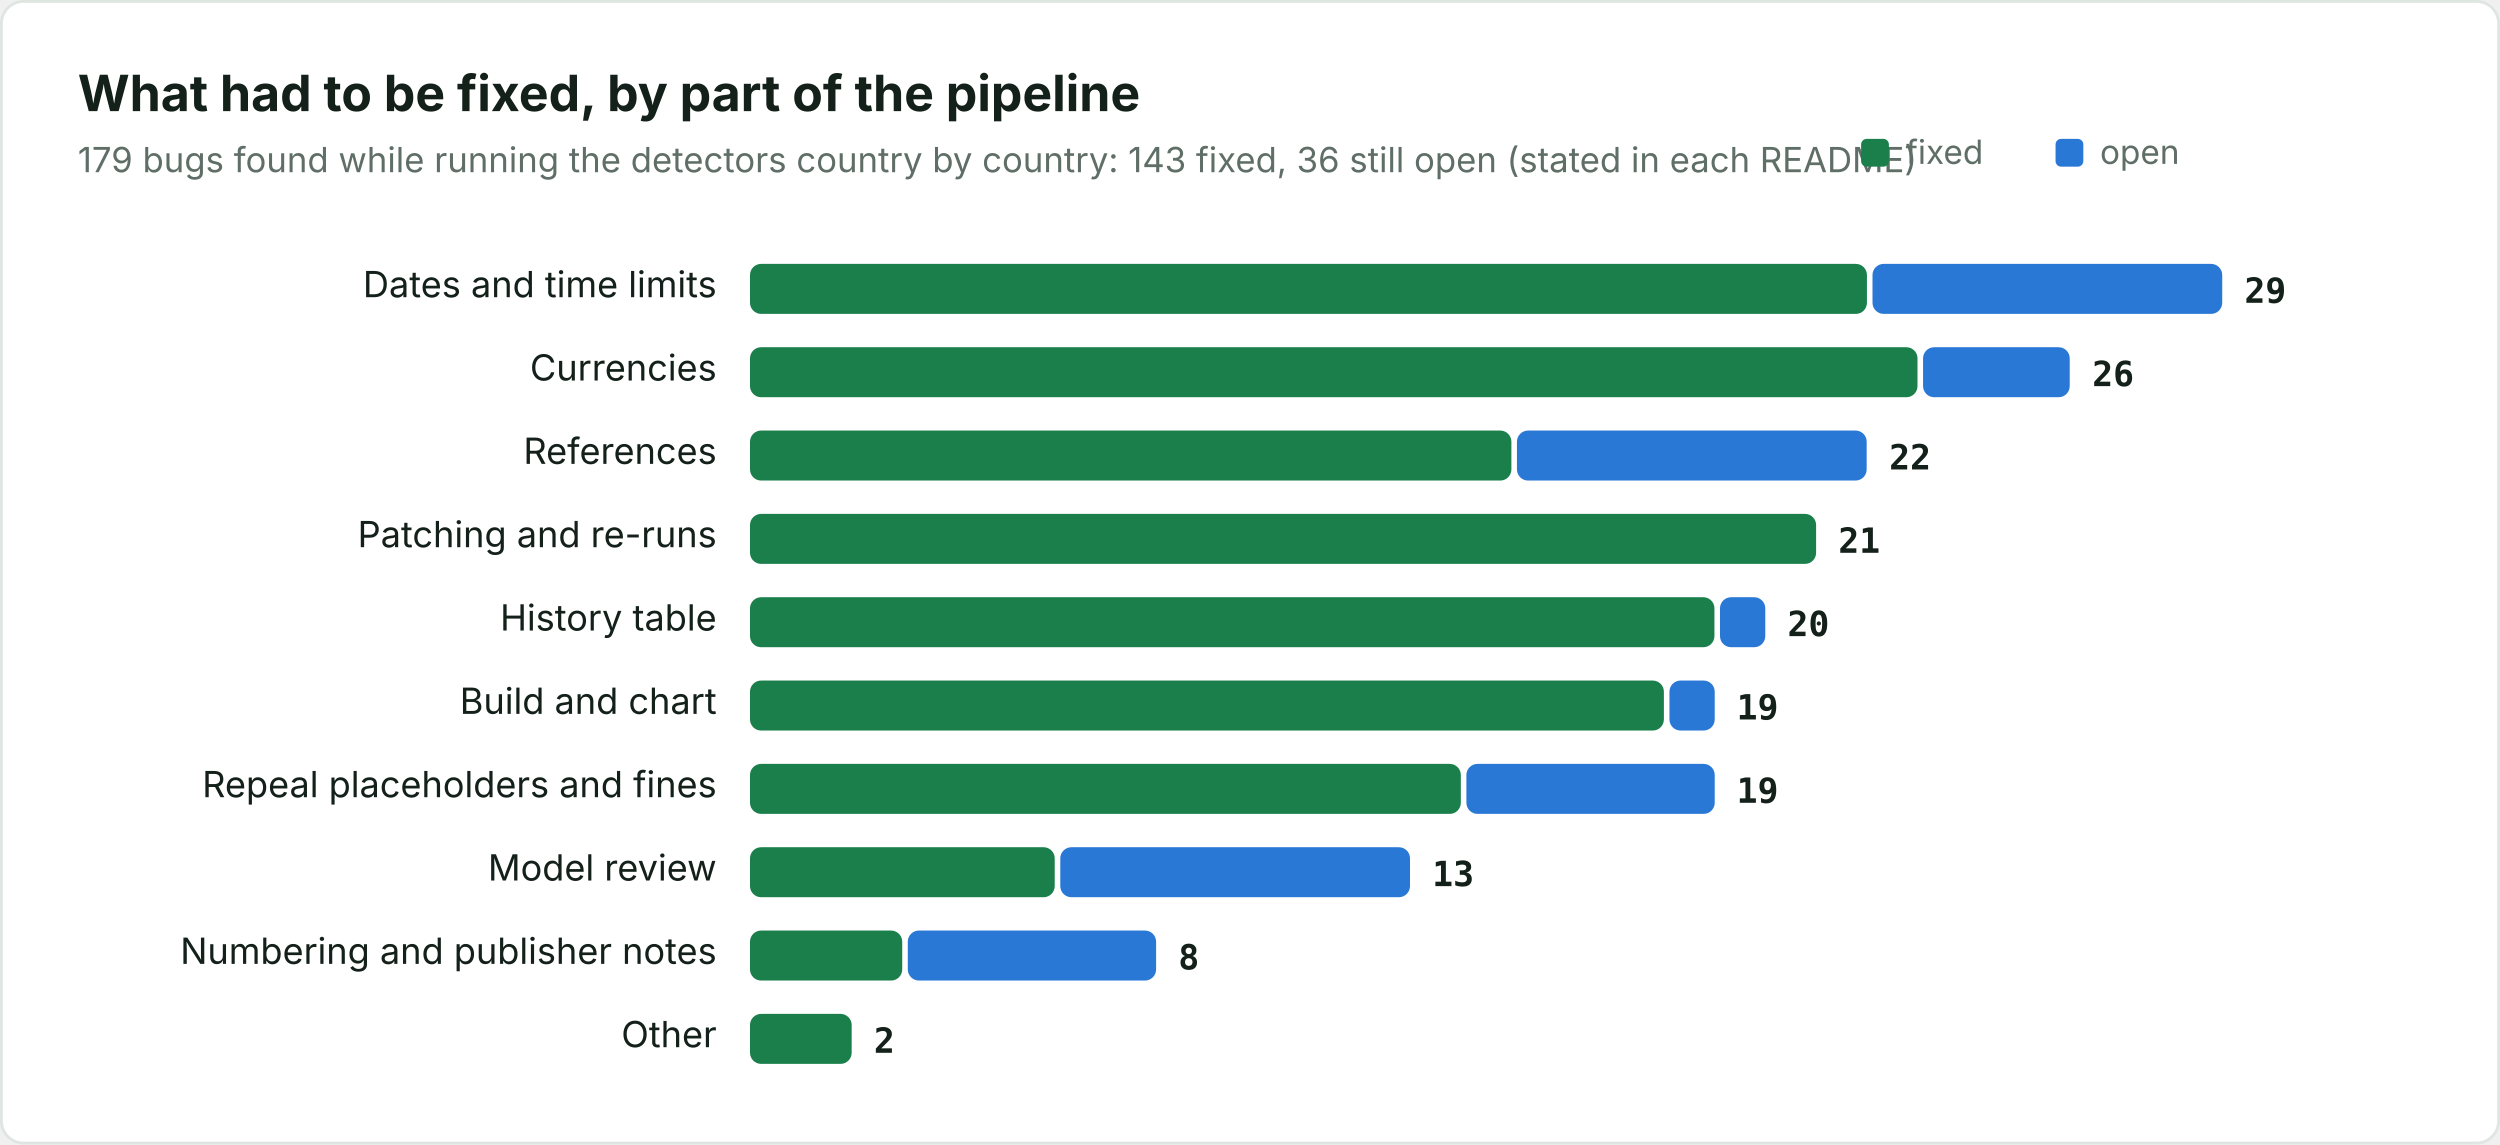
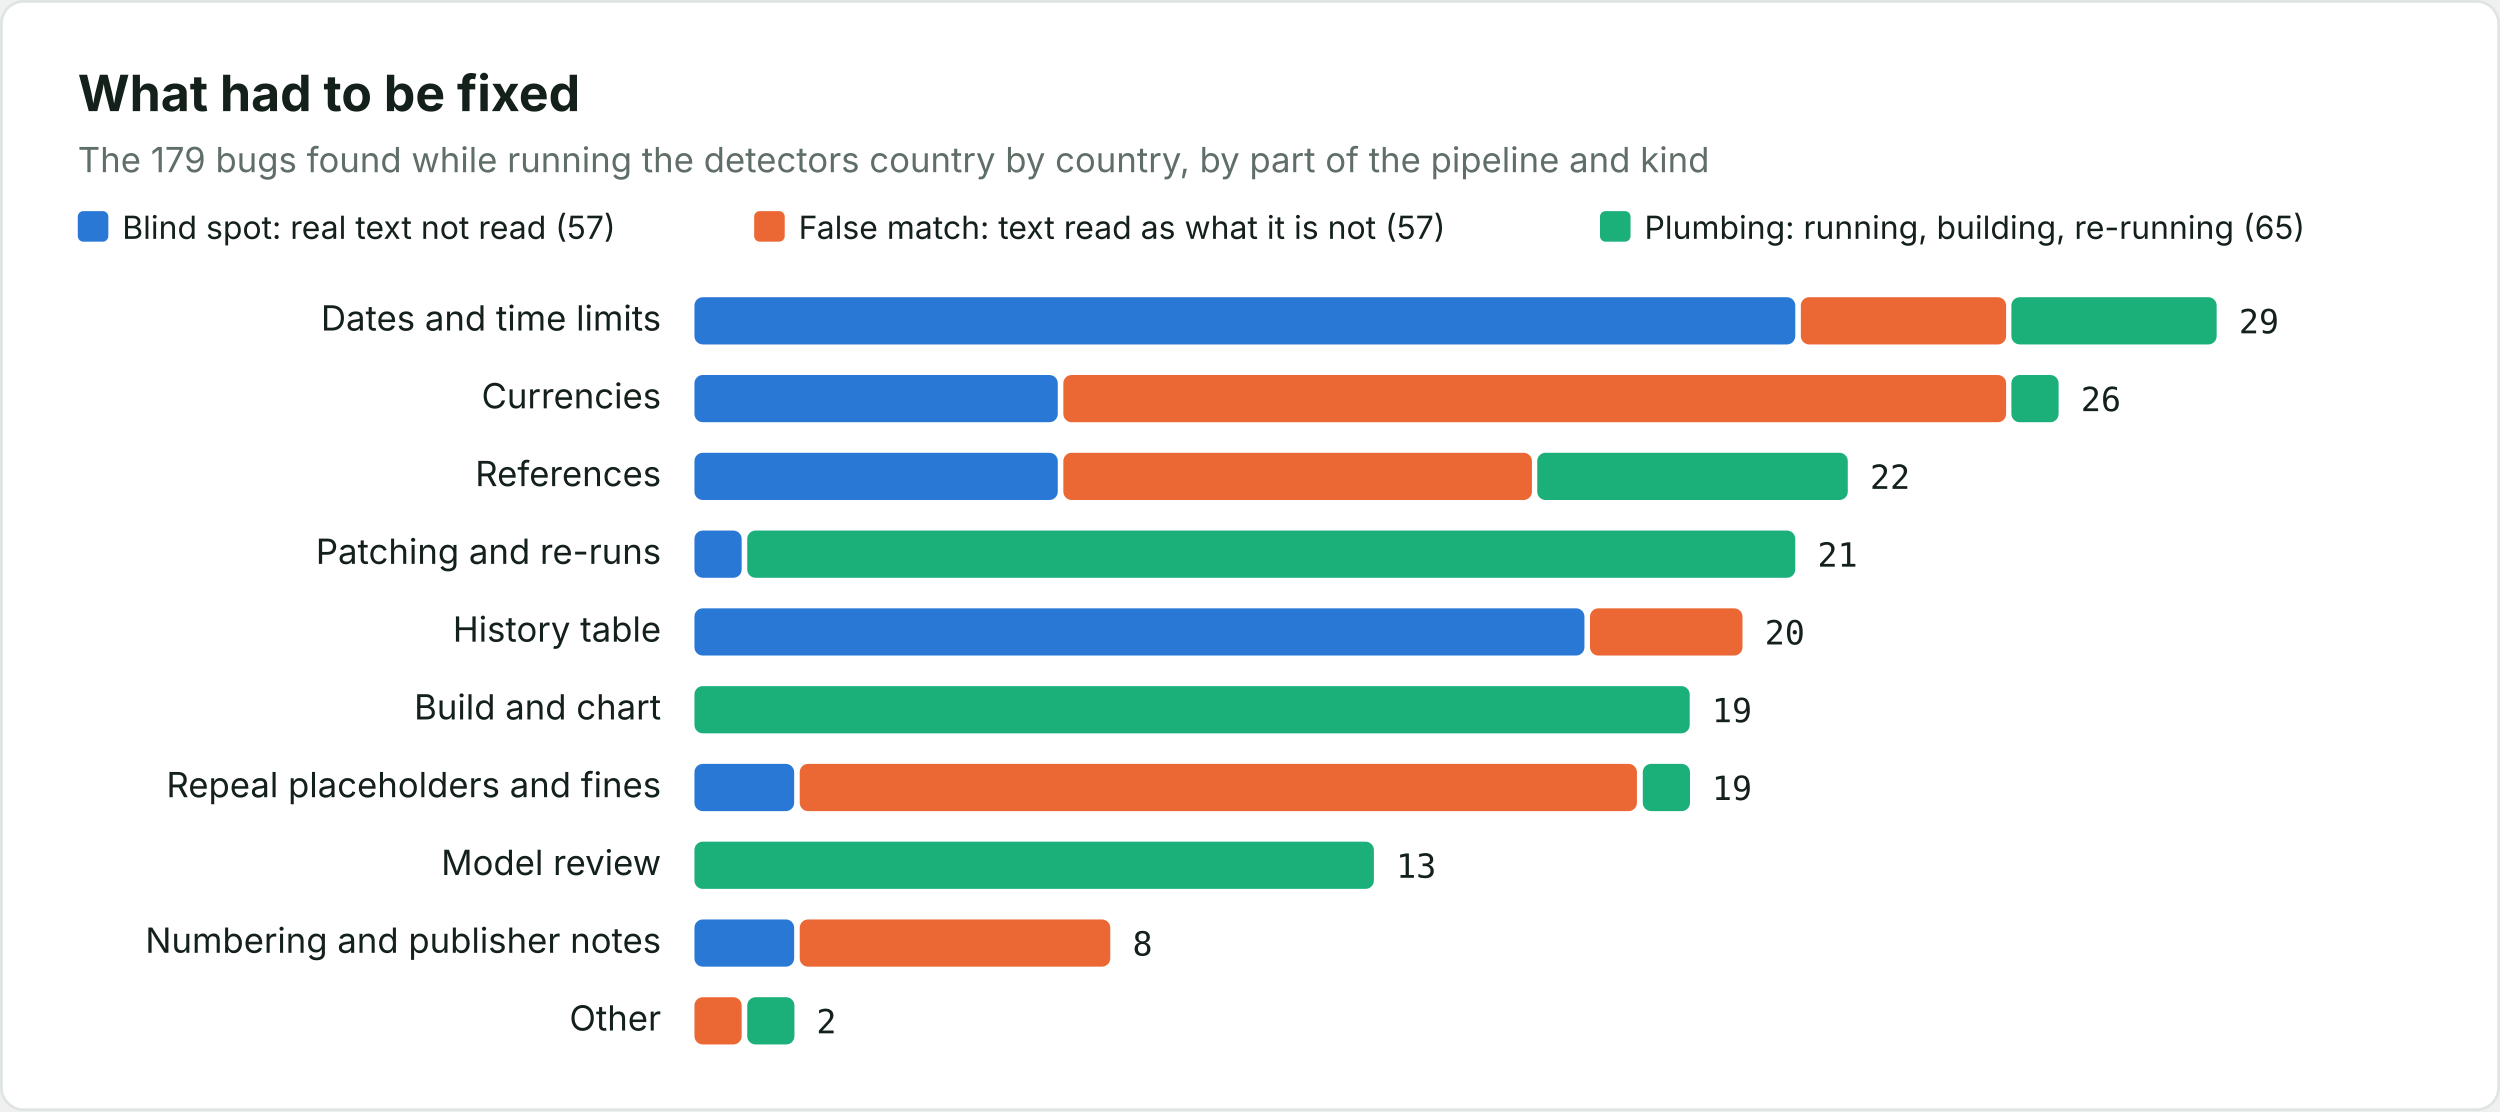
- <svg xmlns="http://www.w3.org/2000/svg" width="900" height="412" viewBox="0 0 900 412" font-family="Inter, 'Segoe UI', system-ui, -apple-system, sans-serif" role="img">
-   <rect x="0.5" y="0.5" width="899" height="411" rx="8" fill="#ffffff" stroke="#dfe5e1" />
-   <text x="28" y="40" font-size="18" font-weight="700" fill="#14201a">What had to be fixed, by part of the pipeline</text>
-   <text x="28" y="62" font-size="12.5" fill="#5f6e66">179 bugs found while running the detectors country by country: 143 fixed, 36 still open (stated in each README)</text>
-   <rect x="670" y="50" width="10" height="10" rx="2" fill="#1a7f4b" />
-   <text x="686" y="59" font-size="12" fill="#5f6e66">fixed</text>
-   <rect x="740" y="50" width="10" height="10" rx="2" fill="#2a78d6" />
-   <text x="756" y="59" font-size="12" fill="#5f6e66">open</text>
-   <text x="258" y="107" font-size="13" fill="#14201a" text-anchor="end">Dates and time limits</text>
-   <rect x="270" y="95" width="402.1" height="18" rx="4" fill="#1a7f4b" />
-   <rect x="674.1" y="95" width="125.9" height="18" rx="4" fill="#2a78d6" />
-   <text x="808.0" y="109" font-size="12.5" fill="#14201a" font-family="'IBM Plex Mono', ui-monospace, Consolas, monospace" font-weight="600">29</text>
-   <text x="258" y="137" font-size="13" fill="#14201a" text-anchor="end">Currencies</text>
-   <rect x="270" y="125" width="420.3" height="18" rx="4" fill="#1a7f4b" />
-   <rect x="692.3" y="125" width="52.8" height="18" rx="4" fill="#2a78d6" />
-   <text x="753.2" y="139" font-size="12.5" fill="#14201a" font-family="'IBM Plex Mono', ui-monospace, Consolas, monospace" font-weight="600">26</text>
-   <text x="258" y="167" font-size="13" fill="#14201a" text-anchor="end">References</text>
-   <rect x="270" y="155" width="274.1" height="18" rx="4" fill="#1a7f4b" />
-   <rect x="546.1" y="155" width="125.9" height="18" rx="4" fill="#2a78d6" />
-   <text x="680.1" y="169" font-size="12.5" fill="#14201a" font-family="'IBM Plex Mono', ui-monospace, Consolas, monospace" font-weight="600">22</text>
-   <text x="258" y="197" font-size="13" fill="#14201a" text-anchor="end">Patching and re-runs</text>
-   <rect x="270" y="185" width="383.8" height="18" rx="4" fill="#1a7f4b" />
-   <text x="661.8" y="199" font-size="12.5" fill="#14201a" font-family="'IBM Plex Mono', ui-monospace, Consolas, monospace" font-weight="600">21</text>
-   <text x="258" y="227" font-size="13" fill="#14201a" text-anchor="end">History table</text>
-   <rect x="270" y="215" width="347.2" height="18" rx="4" fill="#1a7f4b" />
-   <rect x="619.2" y="215" width="16.3" height="18" rx="4" fill="#2a78d6" />
-   <text x="643.5" y="229" font-size="12.5" fill="#14201a" font-family="'IBM Plex Mono', ui-monospace, Consolas, monospace" font-weight="600">20</text>
-   <text x="258" y="257" font-size="13" fill="#14201a" text-anchor="end">Build and chart</text>
-   <rect x="270" y="245" width="329.0" height="18" rx="4" fill="#1a7f4b" />
-   <rect x="601.0" y="245" width="16.3" height="18" rx="4" fill="#2a78d6" />
-   <text x="625.2" y="259" font-size="12.5" fill="#14201a" font-family="'IBM Plex Mono', ui-monospace, Consolas, monospace" font-weight="600">19</text>
-   <text x="258" y="287" font-size="13" fill="#14201a" text-anchor="end">Repeal placeholders and fines</text>
-   <rect x="270" y="275" width="255.9" height="18" rx="4" fill="#1a7f4b" />
-   <rect x="527.9" y="275" width="89.4" height="18" rx="4" fill="#2a78d6" />
-   <text x="625.2" y="289" font-size="12.5" fill="#14201a" font-family="'IBM Plex Mono', ui-monospace, Consolas, monospace" font-weight="600">19</text>
-   <text x="258" y="317" font-size="13" fill="#14201a" text-anchor="end">Model review</text>
-   <rect x="270" y="305" width="109.7" height="18" rx="4" fill="#1a7f4b" />
-   <rect x="381.7" y="305" width="125.9" height="18" rx="4" fill="#2a78d6" />
-   <text x="515.6" y="319" font-size="12.5" fill="#14201a" font-family="'IBM Plex Mono', ui-monospace, Consolas, monospace" font-weight="600">13</text>
-   <text x="258" y="347" font-size="13" fill="#14201a" text-anchor="end">Numbering and publisher notes</text>
-   <rect x="270" y="335" width="54.8" height="18" rx="4" fill="#1a7f4b" />
-   <rect x="326.8" y="335" width="89.4" height="18" rx="4" fill="#2a78d6" />
-   <text x="424.2" y="349" font-size="12.5" fill="#14201a" font-family="'IBM Plex Mono', ui-monospace, Consolas, monospace" font-weight="600">8</text>
-   <text x="258" y="377" font-size="13" fill="#14201a" text-anchor="end">Other</text>
-   <rect x="270" y="365" width="36.6" height="18" rx="4" fill="#1a7f4b" />
-   <text x="314.6" y="379" font-size="12.5" fill="#14201a" font-family="'IBM Plex Mono', ui-monospace, Consolas, monospace" font-weight="600">2</text>
+ <svg xmlns="http://www.w3.org/2000/svg" width="900" height="400" viewBox="0 0 900 400" font-family="Inter, 'Segoe UI', system-ui, -apple-system, sans-serif" role="img">
+   <rect x="0.5" y="0.5" width="899" height="399" rx="8" fill="#ffffff" stroke="#dfe5e1" />
+   <text x="28" y="40" font-size="18" font-weight="700" fill="#14201a">What had to be fixed</text>
+   <text x="28" y="62" font-size="12.5" fill="#5f6e66">The 179 bugs found while running the detectors country by country, by part of the pipeline and kind</text>
+   <rect x="28" y="76" width="11" height="11" rx="2" fill="#2a78d6" />
+   <text x="44" y="86" font-size="11.5" fill="#14201a">Blind spot: real text not read (57)</text>
+   <rect x="271.5" y="76" width="11" height="11" rx="2" fill="#eb6834" />
+   <text x="287.5" y="86" font-size="11.5" fill="#14201a">False match: text read as what it is not (57)</text>
+   <rect x="576.0" y="76" width="11" height="11" rx="2" fill="#1baf7a" />
+   <text x="592.0" y="86" font-size="11.5" fill="#14201a">Plumbing: running, building, re-running (65)</text>
+   <text x="238" y="119" font-size="12.5" fill="#14201a" text-anchor="end">Dates and time limits</text>
+   <rect x="250.0" y="107" width="396.3" height="17" rx="3" fill="#2a78d6" />
+   <rect x="648.3" y="107" width="73.9" height="17" rx="3" fill="#eb6834" />
+   <rect x="724.1" y="107" width="73.9" height="17" rx="3" fill="#1baf7a" />
+   <text x="806.0" y="120" font-size="12" fill="#14201a" font-family="'IBM Plex Mono', ui-monospace, Consolas, monospace">29</text>
+   <text x="238" y="147" font-size="12.5" fill="#14201a" text-anchor="end">Currencies</text>
+   <rect x="250.0" y="135" width="130.8" height="17" rx="3" fill="#2a78d6" />
+   <rect x="382.8" y="135" width="339.4" height="17" rx="3" fill="#eb6834" />
+   <rect x="724.1" y="135" width="17.0" height="17" rx="3" fill="#1baf7a" />
+   <text x="749.1" y="148" font-size="12" fill="#14201a" font-family="'IBM Plex Mono', ui-monospace, Consolas, monospace">26</text>
+   <text x="238" y="175" font-size="12.5" fill="#14201a" text-anchor="end">References</text>
+   <rect x="250.0" y="163" width="130.8" height="17" rx="3" fill="#2a78d6" />
+   <rect x="382.8" y="163" width="168.7" height="17" rx="3" fill="#eb6834" />
+   <rect x="553.4" y="163" width="111.8" height="17" rx="3" fill="#1baf7a" />
+   <text x="673.2" y="176" font-size="12" fill="#14201a" font-family="'IBM Plex Mono', ui-monospace, Consolas, monospace">22</text>
+   <text x="238" y="203" font-size="12.5" fill="#14201a" text-anchor="end">Patching and re-runs</text>
+   <rect x="250.0" y="191" width="17.0" height="17" rx="3" fill="#2a78d6" />
+   <rect x="269.0" y="191" width="377.3" height="17" rx="3" fill="#1baf7a" />
+   <text x="654.3" y="204" font-size="12" fill="#14201a" font-family="'IBM Plex Mono', ui-monospace, Consolas, monospace">21</text>
+   <text x="238" y="231" font-size="12.5" fill="#14201a" text-anchor="end">History table</text>
+   <rect x="250.0" y="219" width="320.4" height="17" rx="3" fill="#2a78d6" />
+   <rect x="572.4" y="219" width="54.9" height="17" rx="3" fill="#eb6834" />
+   <text x="635.3" y="232" font-size="12" fill="#14201a" font-family="'IBM Plex Mono', ui-monospace, Consolas, monospace">20</text>
+   <text x="238" y="259" font-size="12.5" fill="#14201a" text-anchor="end">Build and chart</text>
+   <rect x="250.0" y="247" width="358.3" height="17" rx="3" fill="#1baf7a" />
+   <text x="616.3" y="260" font-size="12" fill="#14201a" font-family="'IBM Plex Mono', ui-monospace, Consolas, monospace">19</text>
+   <text x="238" y="287" font-size="12.5" fill="#14201a" text-anchor="end">Repeal placeholders and fines</text>
+   <rect x="250.0" y="275" width="35.9" height="17" rx="3" fill="#2a78d6" />
+   <rect x="287.9" y="275" width="301.4" height="17" rx="3" fill="#eb6834" />
+   <rect x="591.4" y="275" width="17.0" height="17" rx="3" fill="#1baf7a" />
+   <text x="616.3" y="288" font-size="12" fill="#14201a" font-family="'IBM Plex Mono', ui-monospace, Consolas, monospace">19</text>
+   <text x="238" y="315" font-size="12.5" fill="#14201a" text-anchor="end">Model review</text>
+   <rect x="250.0" y="303" width="244.6" height="17" rx="3" fill="#1baf7a" />
+   <text x="502.6" y="316" font-size="12" fill="#14201a" font-family="'IBM Plex Mono', ui-monospace, Consolas, monospace">13</text>
+   <text x="238" y="343" font-size="12.5" fill="#14201a" text-anchor="end">Numbering and publisher notes</text>
+   <rect x="250.0" y="331" width="35.9" height="17" rx="3" fill="#2a78d6" />
+   <rect x="287.9" y="331" width="111.8" height="17" rx="3" fill="#eb6834" />
+   <text x="407.7" y="344" font-size="12" fill="#14201a" font-family="'IBM Plex Mono', ui-monospace, Consolas, monospace">8</text>
+   <text x="238" y="371" font-size="12.5" fill="#14201a" text-anchor="end">Other</text>
+   <rect x="250.0" y="359" width="17.0" height="17" rx="3" fill="#eb6834" />
+   <rect x="269.0" y="359" width="17.0" height="17" rx="3" fill="#1baf7a" />
+   <text x="293.9" y="372" font-size="12" fill="#14201a" font-family="'IBM Plex Mono', ui-monospace, Consolas, monospace">2</text>
</svg>
